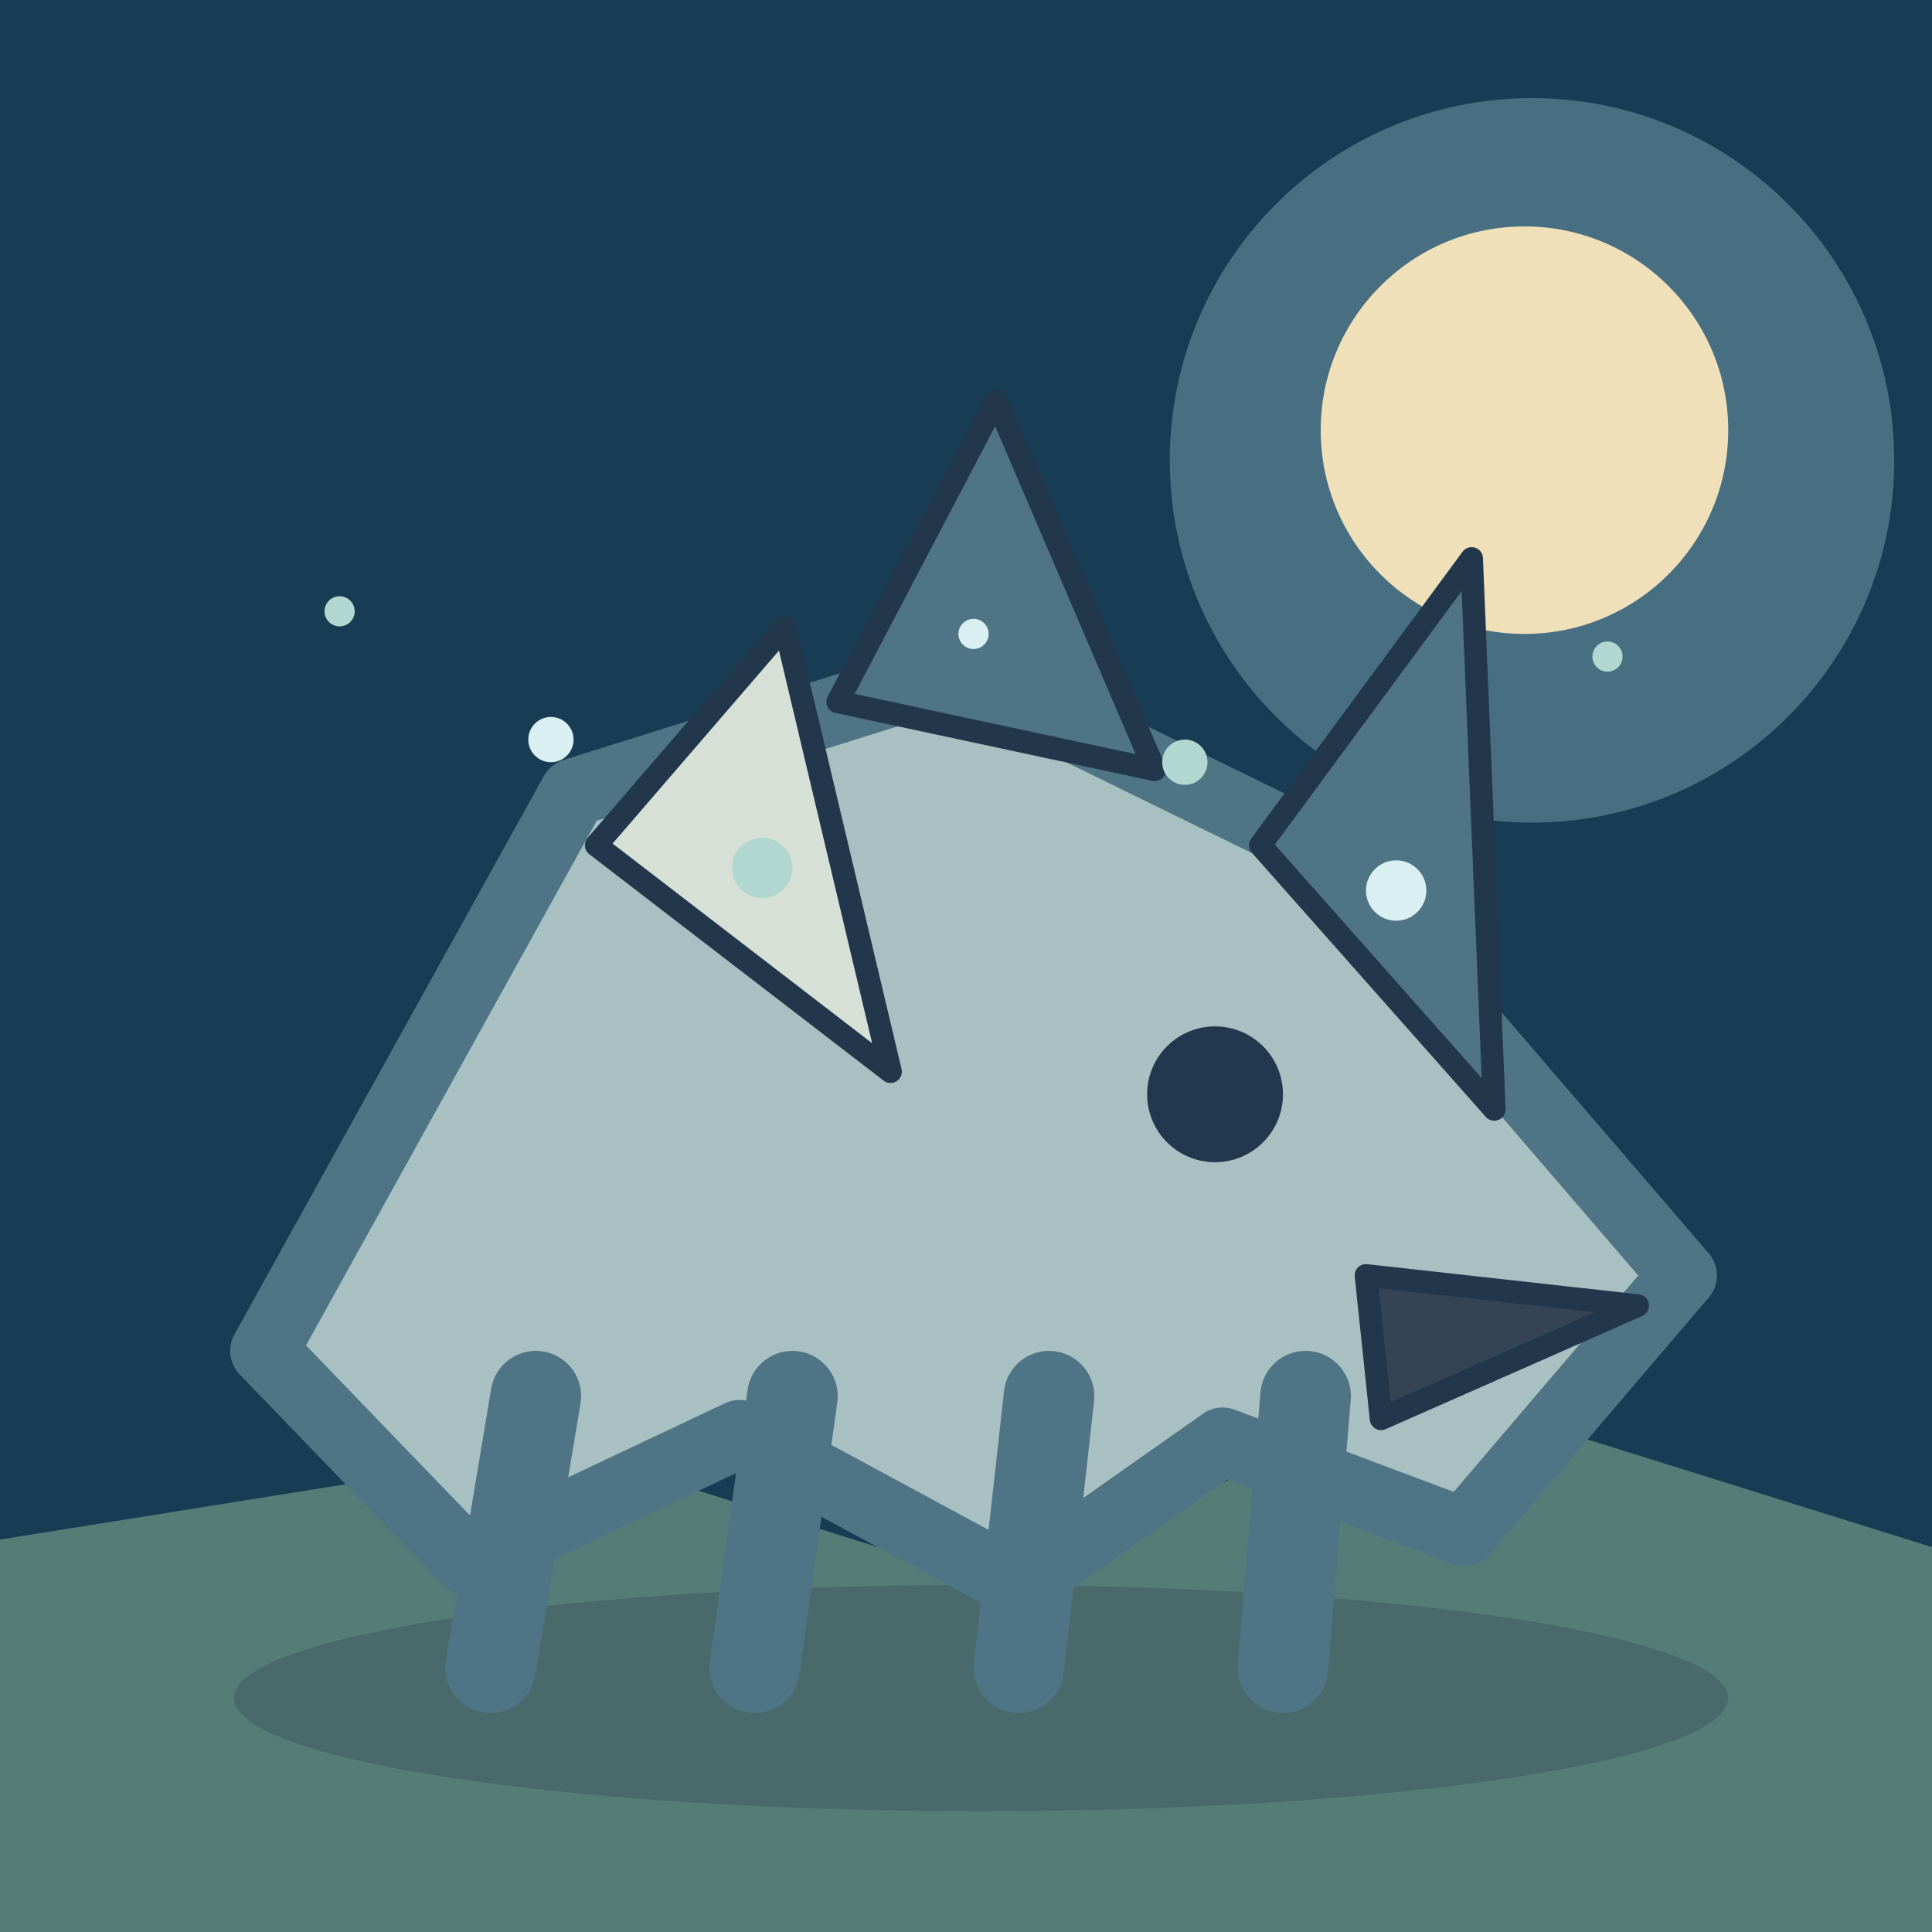
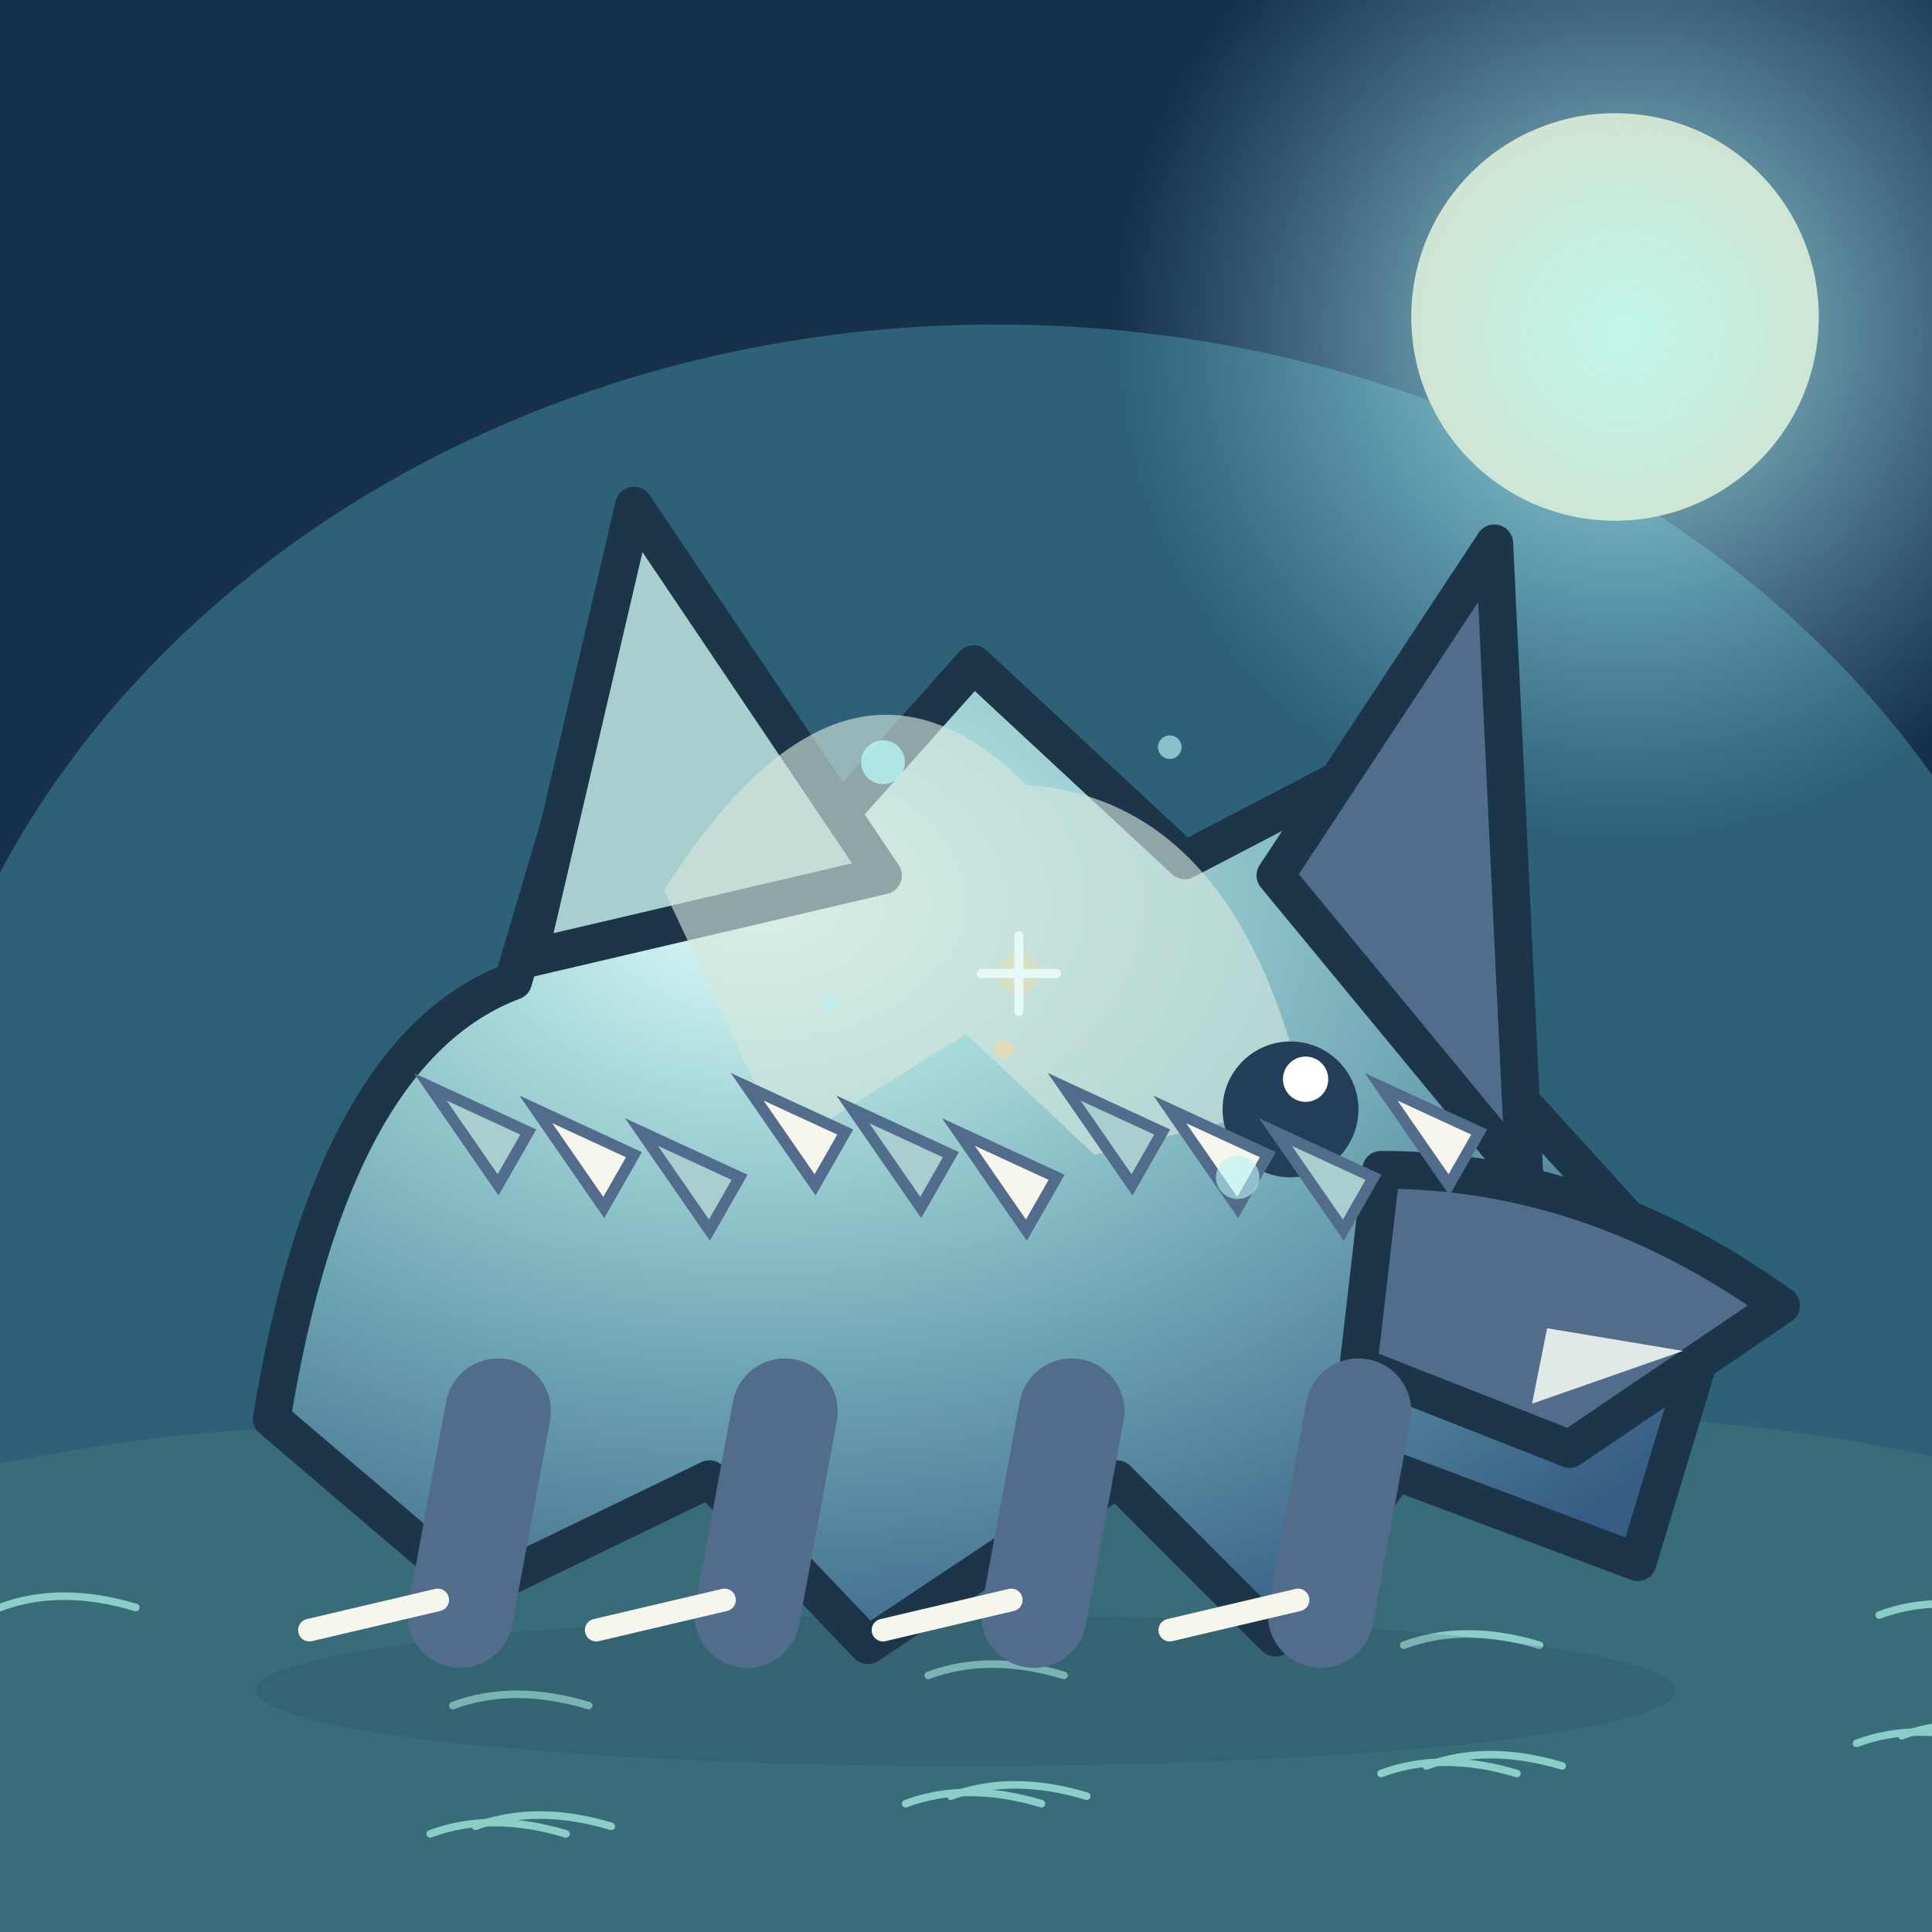
- <svg xmlns="http://www.w3.org/2000/svg" width="256" height="256" viewBox="0 0 256 256" shape-rendering="geometricPrecision">
+ <svg xmlns="http://www.w3.org/2000/svg" width="256" height="256" viewBox="0 0 256 256">
  <defs>
-     <linearGradient id="sky" x2="0" y2="1">
-       <stop stop-color="#2c6c91" />
-       <stop offset=".58" stop-color="#a0cbca" />
-       <stop offset="1" stop-color="#f6d7a7" />
+     <radialGradient id="body" cx=".34" cy=".24" r=".85">
+       <stop stop-color="#e2fcf9" />
+       <stop offset=".23" stop-color="#aadbdc" />
+       <stop offset=".58" stop-color="#6ca4b2" />
+       <stop offset="1" stop-color="#355d83" />
+     </radialGradient>
+     <radialGradient id="halo">
+       <stop stop-color="#b6fff9" stop-opacity=".8" />
+       <stop offset="1" stop-color="#a0ddfa" stop-opacity="0" />
+     </radialGradient>
+     <linearGradient id="floor" x2="0" y2="1">
+       <stop stop-color="#2b607e" />
+       <stop offset="1" stop-color="#142b51" />
    </linearGradient>
-     <linearGradient id="sea" x2="0" y2="1">
-       <stop stop-color="#447f95" />
-       <stop offset="1" stop-color="#143c60" />
-     </linearGradient>
-     <linearGradient id="gold" x2="1" y2="1">
-       <stop stop-color="#fff4b4" />
-       <stop offset=".52" stop-color="#efc06e" />
-       <stop offset="1" stop-color="#9b7456" />
-     </linearGradient>
-     <radialGradient id="halo">
-       <stop stop-color="#c9fff0" stop-opacity=".95" />
-       <stop offset="1" stop-color="#67cbd7" stop-opacity="0" />
-     </radialGradient>
  </defs>
-   <rect x="0" y="0" width="256" height="256" fill="#183c54" stroke="none" stroke-width="0" />
-   <circle cx="203" cy="61" r="48" fill="#486e82" stroke="none" stroke-width="0" />
-   <circle cx="202" cy="57" r="27" fill="#efe0ba" stroke="none" stroke-width="0" />
-   <polygon points="0,204 75,192 129,209 192,185 256,205 256,256 0,256" fill="#567c78" stroke="none" stroke-width="3" stroke-linejoin="round" />
-   <ellipse cx="130" cy="225" rx="99" ry="15" fill="#11253b33" stroke="none" stroke-width="0" />
-   <polygon points="35,179 76,105 127,89 174,112 223,169 194,203 162,191 135,210 98,190 62,207" fill="#a8c0c2" stroke="#4f7485" stroke-width="9" stroke-linejoin="round" />
-   <polygon points="111,93 132,53 153,102" fill="#4f7485" stroke="#22374b" stroke-width="3" stroke-linejoin="round" />
-   <polygon points="167,112 195,74 198,147" fill="#4f7485" stroke="#22374b" stroke-width="3" stroke-linejoin="round" />
-   <polygon points="79,112 104,83 118,142" fill="#d7e0d6" stroke="#22374b" stroke-width="3" stroke-linejoin="round" />
-   <circle cx="161" cy="145" r="9" fill="#22384e" stroke="none" stroke-width="0" />
-   <polygon points="181,169 217,173 183,188" fill="#344455" stroke="#22374b" stroke-width="3" stroke-linejoin="round" />
-   <path d="M71 185 L65 221" fill="none" stroke="#4f7485" stroke-width="12" stroke-linecap="round" stroke-linejoin="round" />
-   <path d="M105 185 L100 221" fill="none" stroke="#4f7485" stroke-width="12" stroke-linecap="round" stroke-linejoin="round" />
-   <path d="M139 185 L135 221" fill="none" stroke="#4f7485" stroke-width="12" stroke-linecap="round" stroke-linejoin="round" />
-   <path d="M173 185 L170 221" fill="none" stroke="#4f7485" stroke-width="12" stroke-linecap="round" stroke-linejoin="round" />
-   <circle cx="45" cy="81" r="2" fill="#b1d7d0" stroke="none" stroke-width="0" />
-   <circle cx="73" cy="98" r="3" fill="#daeff1" stroke="none" stroke-width="0" />
-   <circle cx="101" cy="115" r="4" fill="#b1d7d0" stroke="none" stroke-width="0" />
-   <circle cx="129" cy="84" r="2" fill="#daeff1" stroke="none" stroke-width="0" />
-   <circle cx="157" cy="101" r="3" fill="#b1d7d0" stroke="none" stroke-width="0" />
-   <circle cx="185" cy="118" r="4" fill="#daeff1" stroke="none" stroke-width="0" />
-   <circle cx="213" cy="87" r="2" fill="#b1d7d0" stroke="none" stroke-width="0" />
+   <rect x="0" y="0" width="256" height="256" fill="#17314b" />
+   <ellipse cx="132" cy="167" rx="145" ry="124" fill="#2c6178" />
+   <circle cx="214" cy="42" r="27" fill="#eddab0" />
+   <circle cx="215" cy="44" r="67" fill="url(#halo)" />
+   <path d="M0 194 Q61 181 124 202 Q192 179 256 193 L256 256 0 256Z" fill="#386c79" />
+   <path d="M0 213 q8-3 18 0" fill="none" stroke="#8bcec8" stroke-width="1" stroke-linecap="round" stroke-linejoin="round" />
+   <path d="M63 242 q8-3 18 0" fill="none" stroke="#8bcec8" stroke-width="1" stroke-linecap="round" stroke-linejoin="round" />
+   <path d="M126 238 q8-3 18 0" fill="none" stroke="#8bcec8" stroke-width="1" stroke-linecap="round" stroke-linejoin="round" />
+   <path d="M189 234 q8-3 18 0" fill="none" stroke="#8bcec8" stroke-width="1" stroke-linecap="round" stroke-linejoin="round" />
+   <path d="M252 230 q8-3 18 0" fill="none" stroke="#8bcec8" stroke-width="1" stroke-linecap="round" stroke-linejoin="round" />
+   <path d="M60 226 q8-3 18 0" fill="none" stroke="#8bcec8" stroke-width="1" stroke-linecap="round" stroke-linejoin="round" />
+   <path d="M123 222 q8-3 18 0" fill="none" stroke="#8bcec8" stroke-width="1" stroke-linecap="round" stroke-linejoin="round" />
+   <path d="M186 218 q8-3 18 0" fill="none" stroke="#8bcec8" stroke-width="1" stroke-linecap="round" stroke-linejoin="round" />
+   <path d="M249 214 q8-3 18 0" fill="none" stroke="#8bcec8" stroke-width="1" stroke-linecap="round" stroke-linejoin="round" />
+   <path d="M57 243 q8-3 18 0" fill="none" stroke="#8bcec8" stroke-width="1" stroke-linecap="round" stroke-linejoin="round" />
+   <path d="M120 239 q8-3 18 0" fill="none" stroke="#8bcec8" stroke-width="1" stroke-linecap="round" stroke-linejoin="round" />
+   <path d="M183 235 q8-3 18 0" fill="none" stroke="#8bcec8" stroke-width="1" stroke-linecap="round" stroke-linejoin="round" />
+   <path d="M246 231 q8-3 18 0" fill="none" stroke="#8bcec8" stroke-width="1" stroke-linecap="round" stroke-linejoin="round" />
+   <ellipse cx="128" cy="224" rx="94" ry="10" fill="#20364a" opacity=".17" />
+   <path d="M36 188 Q44 139 68 130 L76 103 104 116 129 88 157 114 180 102 197 141 227 174 217 207 185 195 169 217 148 196 115 218 94 196 63 211Z" fill="url(#body)" stroke="#1c3549" stroke-width="5" stroke-linejoin="round" />
+   <polygon points="70,127 84,67 117,116" fill="#a8cfce" stroke="#1c3549" stroke-width="5" stroke-linejoin="round" />
+   <polygon points="169,116 198,72 202,156" fill="#526c8b" stroke="#1c3549" stroke-width="5" stroke-linejoin="round" />
+   <path d="M88 118 Q112 80 136 104 Q164 106 173 146 L145 153 128 137 104 152Z" fill="#d5e6dc" opacity=".63" />
+   <path d="M183 155 Q211 155 236 173 L208 192 L180 181Z" fill="#526c8b" stroke="#1c3549" stroke-width="5" stroke-linejoin="round" />
+   <polygon points="205,176 223,179 203,186" fill="#e1e9e6" />
+   <circle cx="171" cy="147" r="9" fill="#233e59" />
+   <circle cx="173" cy="143" r="3" fill="#fff" />
+   <path d="M66 157 l-9 -13 13 6Z" fill="#a8cfce" stroke="#526c8b" stroke-width="1.5" />
+   <path d="M80 160 l-9 -13 13 6Z" fill="#f7f6ec" stroke="#526c8b" stroke-width="1.5" />
+   <path d="M94 163 l-9 -13 13 6Z" fill="#a8cfce" stroke="#526c8b" stroke-width="1.5" />
+   <path d="M108 157 l-9 -13 13 6Z" fill="#f7f6ec" stroke="#526c8b" stroke-width="1.5" />
+   <path d="M122 160 l-9 -13 13 6Z" fill="#a8cfce" stroke="#526c8b" stroke-width="1.5" />
+   <path d="M136 163 l-9 -13 13 6Z" fill="#f7f6ec" stroke="#526c8b" stroke-width="1.5" />
+   <path d="M150 157 l-9 -13 13 6Z" fill="#a8cfce" stroke="#526c8b" stroke-width="1.5" />
+   <path d="M164 160 l-9 -13 13 6Z" fill="#f7f6ec" stroke="#526c8b" stroke-width="1.5" />
+   <path d="M178 163 l-9 -13 13 6Z" fill="#a8cfce" stroke="#526c8b" stroke-width="1.5" />
+   <path d="M192 157 l-9 -13 13 6Z" fill="#f7f6ec" stroke="#526c8b" stroke-width="1.5" />
+   <path d="M66 187 l-5 27" fill="none" stroke="#526c8b" stroke-width="14" stroke-linecap="round" stroke-linejoin="round" />
+   <path d="M58 212 l-17 4" fill="none" stroke="#f7f6ec" stroke-width="3" stroke-linecap="round" stroke-linejoin="round" />
+   <path d="M104 187 l-5 27" fill="none" stroke="#526c8b" stroke-width="14" stroke-linecap="round" stroke-linejoin="round" />
+   <path d="M96 212 l-17 4" fill="none" stroke="#f7f6ec" stroke-width="3" stroke-linecap="round" stroke-linejoin="round" />
+   <path d="M142 187 l-5 27" fill="none" stroke="#526c8b" stroke-width="14" stroke-linecap="round" stroke-linejoin="round" />
+   <path d="M134 212 l-17 4" fill="none" stroke="#f7f6ec" stroke-width="3" stroke-linecap="round" stroke-linejoin="round" />
+   <path d="M180 187 l-5 27" fill="none" stroke="#526c8b" stroke-width="14" stroke-linecap="round" stroke-linejoin="round" />
+   <path d="M172 212 l-17 4" fill="none" stroke="#f7f6ec" stroke-width="3" stroke-linecap="round" stroke-linejoin="round" />
+   <circle cx="135" cy="129" r="2.725" fill="#f3de9c" opacity="0.40" />
+   <path d="M130 129 h10 M135 124 v10" fill="none" stroke="#e6f9f4" stroke-width="1.2" stroke-linecap="round" stroke-linejoin="round" />
+   <circle cx="110" cy="133" r="1.159" fill="#b7f3f4" opacity="0.55" />
+   <circle cx="117" cy="101" r="2.908" fill="#b7f3f4" opacity="0.82" />
+   <circle cx="133" cy="139" r="1.286" fill="#f3de9c" opacity="0.56" />
+   <circle cx="164" cy="156" r="2.875" fill="#b7f3f4" opacity="0.62" />
+   <circle cx="155" cy="99" r="1.56" fill="#b7f3f4" opacity="0.66" />
</svg>
